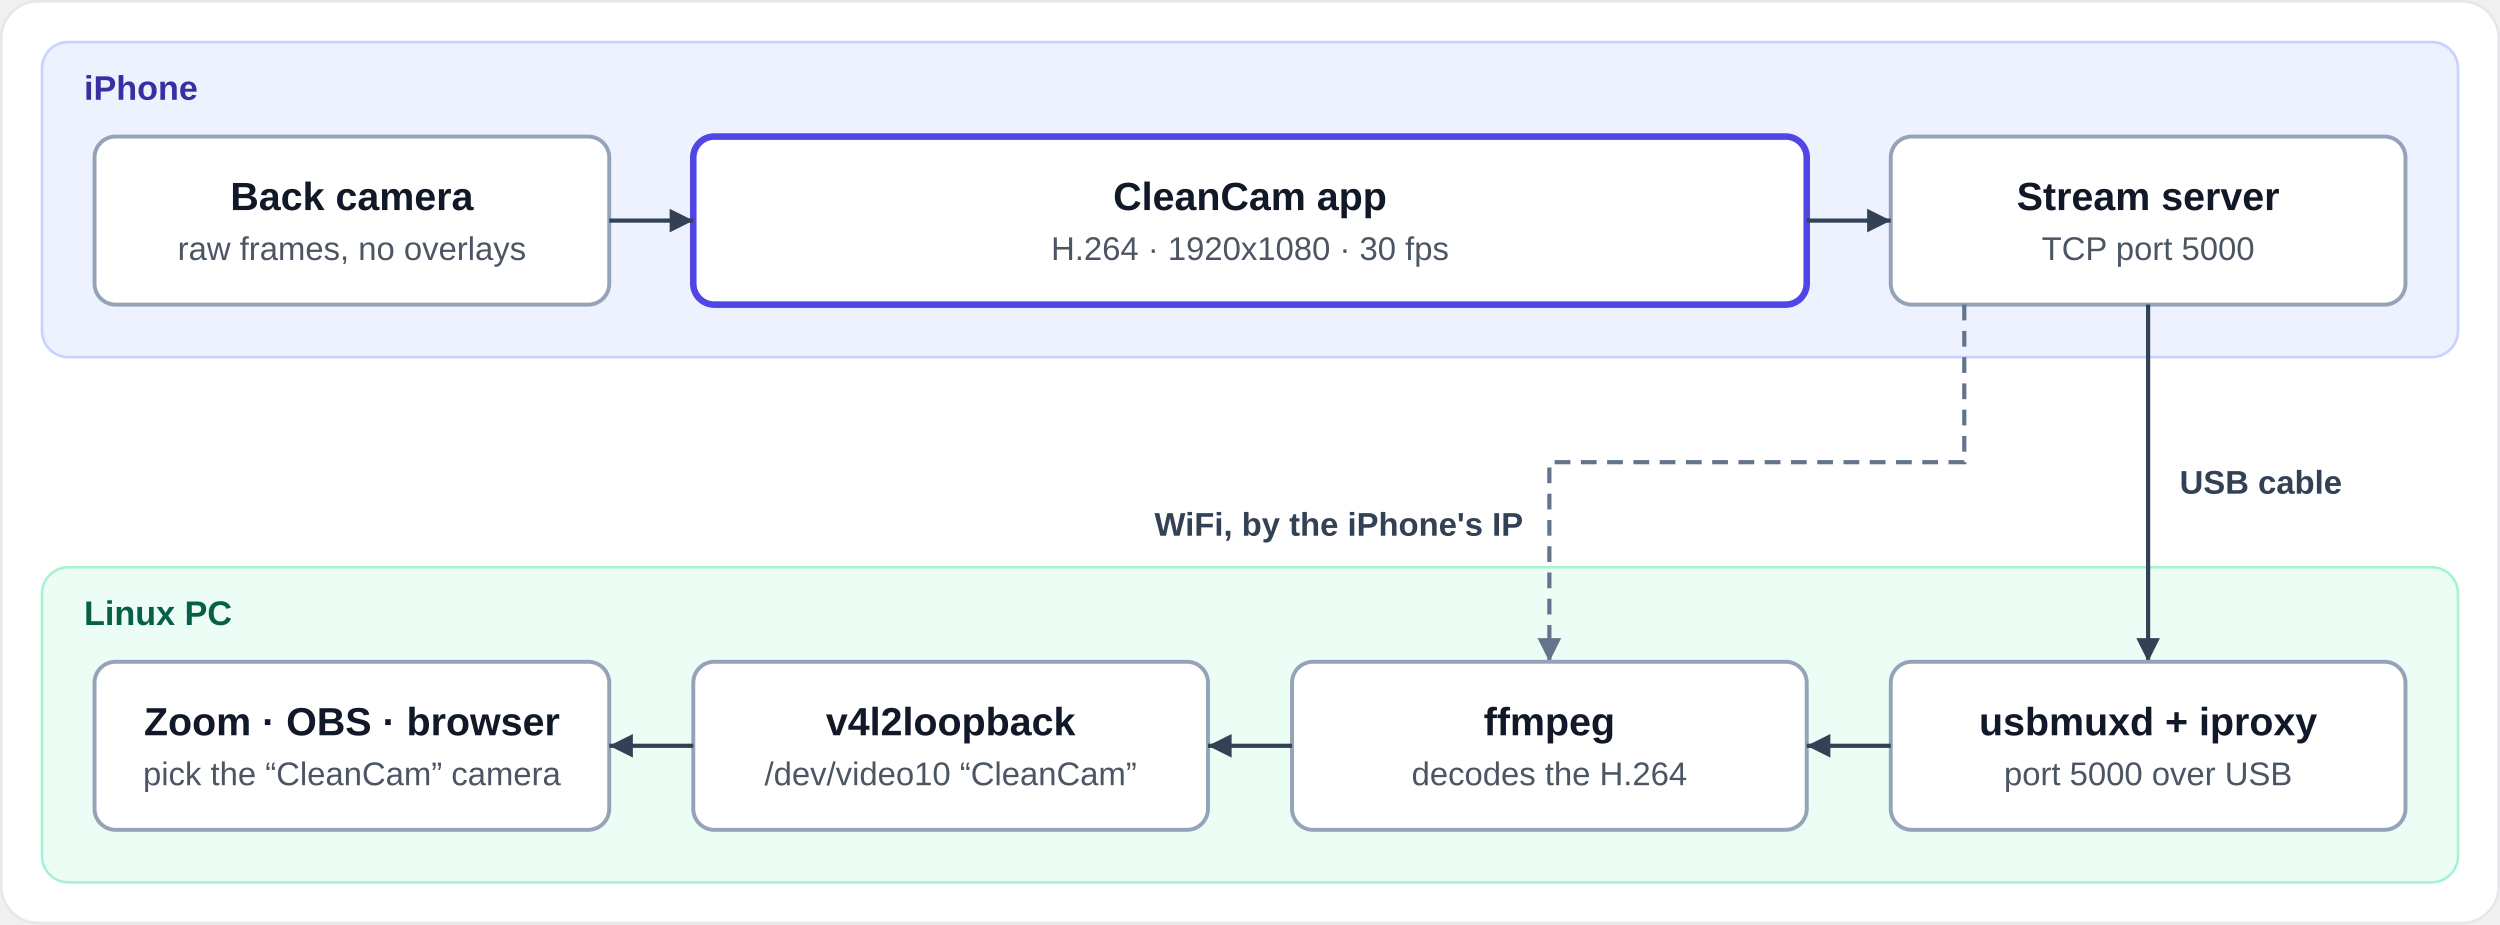
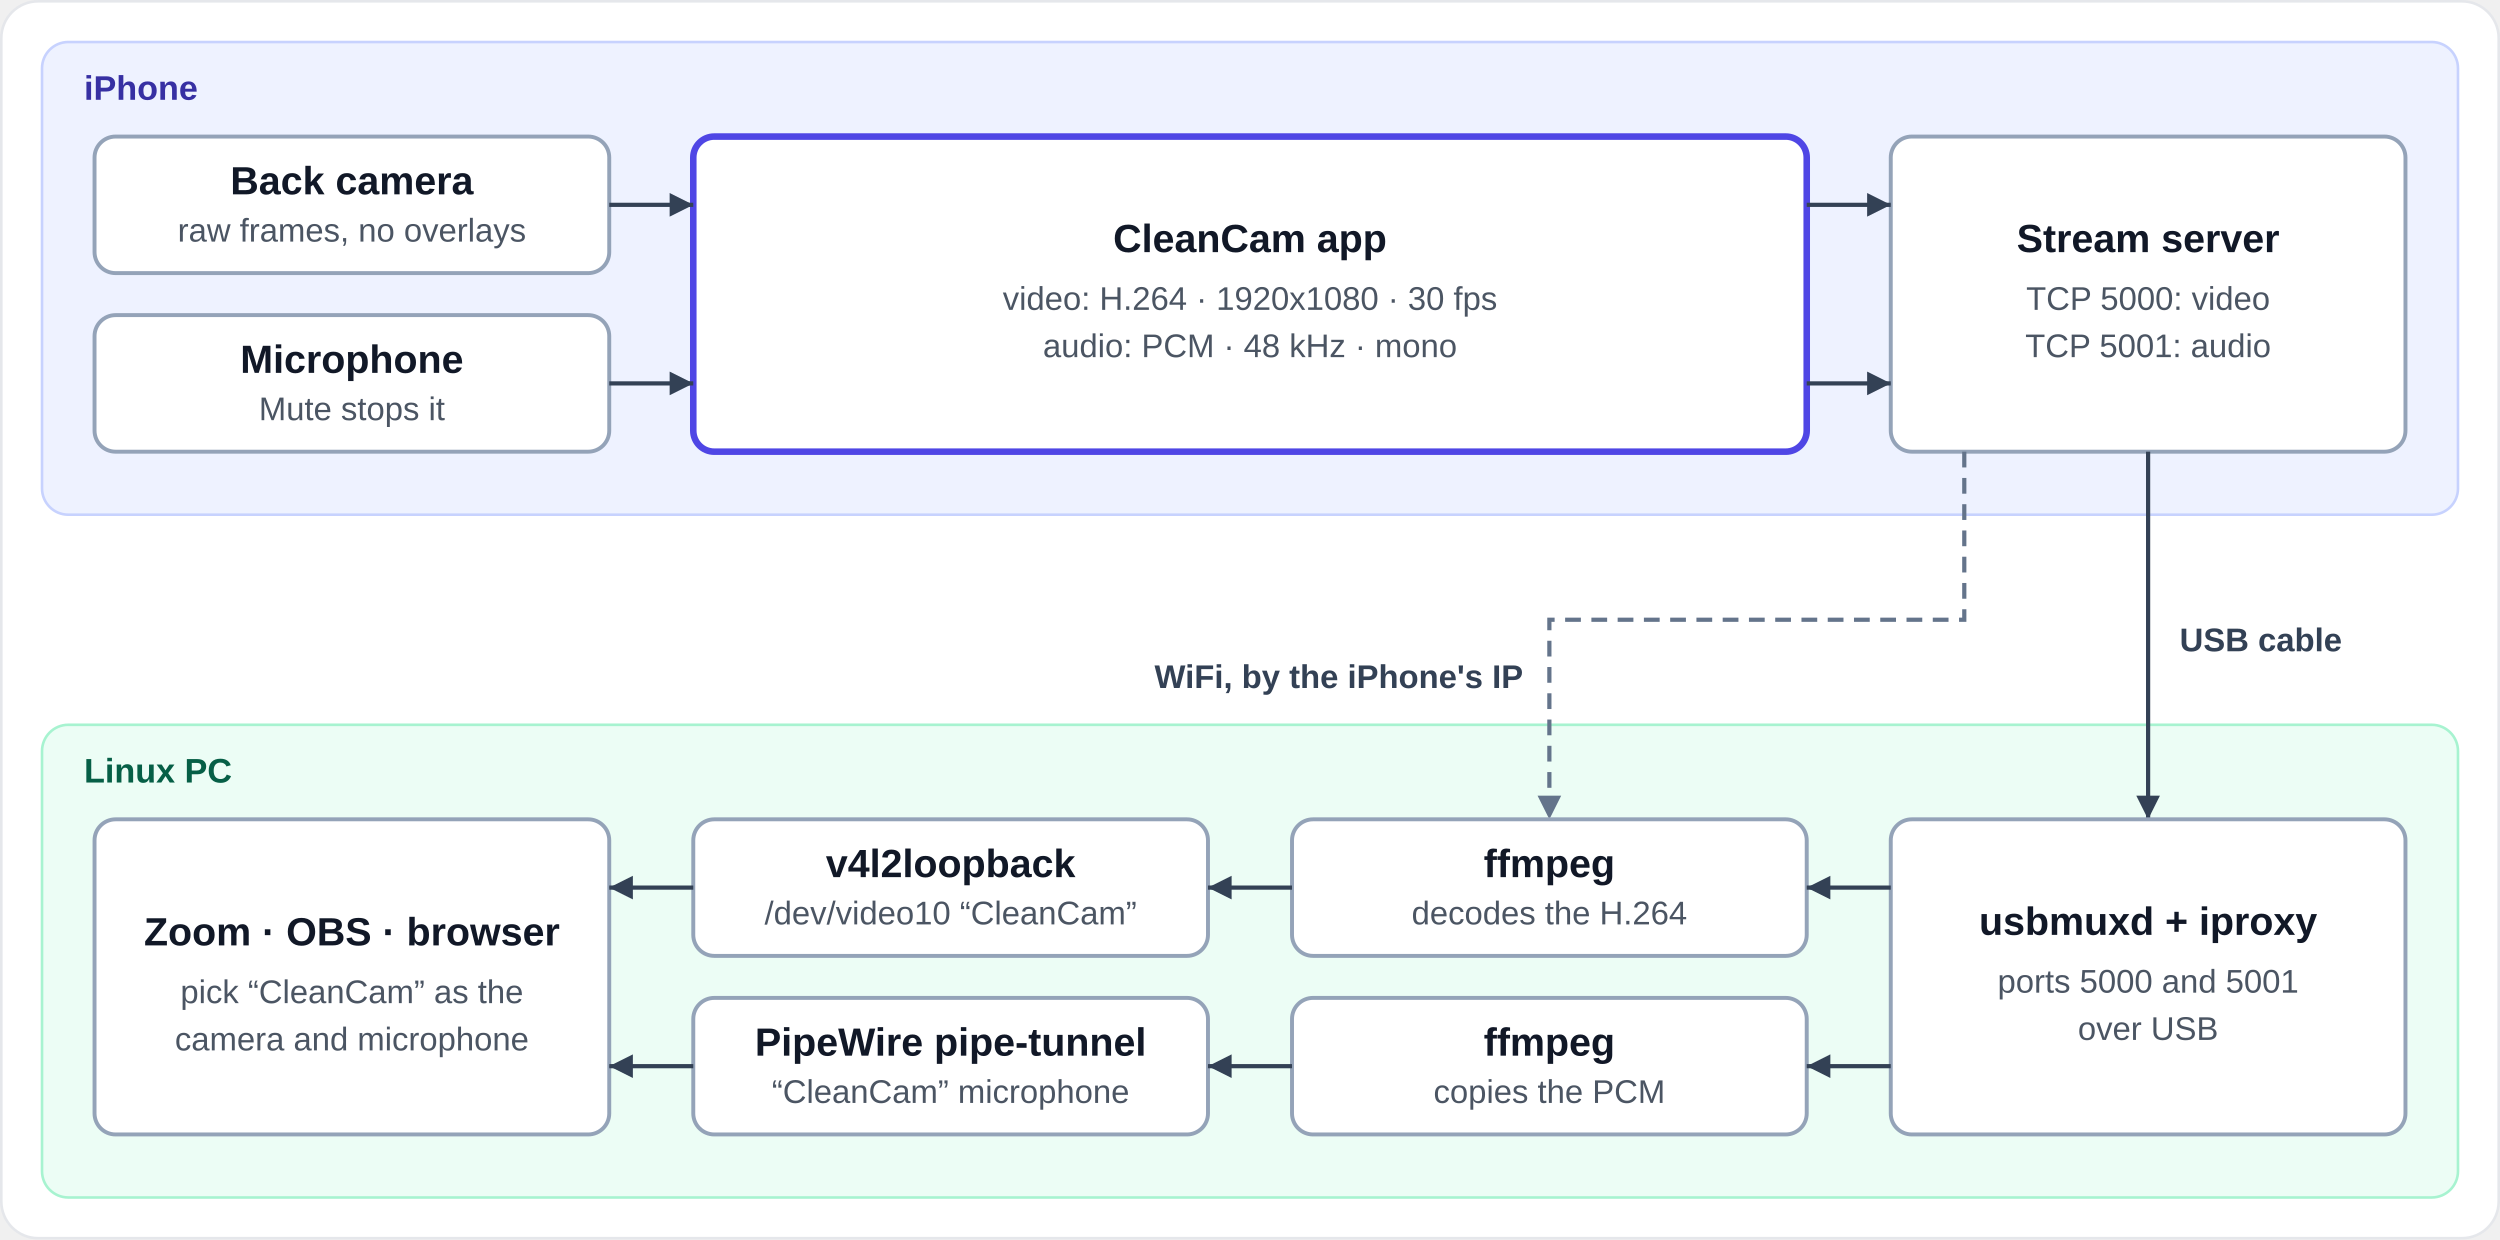
- <svg xmlns="http://www.w3.org/2000/svg" width="952" height="352" viewBox="0 0 952 352">
+ <svg xmlns="http://www.w3.org/2000/svg" width="952" height="472" viewBox="0 0 952 472">
  <style>
    text { font-family: 'Liberation Sans', Arial, Helvetica, sans-serif; }
    .bg { fill: #ffffff; stroke: #e5e7eb; }
    .lane-phone { fill: #eef2ff; stroke: #c7d2fe; }
    .lane-pc { fill: #ecfdf5; stroke: #a7f3d0; }
    .lane-label { font-size: 13px; font-weight: 700; }
    .phone { fill: #3730a3; }
    .pc { fill: #065f46; }
    .box { fill: #ffffff; stroke: #94a3b8; stroke-width: 1.5; }
    .key { stroke: #4f46e5; stroke-width: 2.5; }
    .title { font-size: 15px; font-weight: 700; fill: #111827; }
    .sub { font-size: 12.5px; fill: #4b5563; }
    .edge { fill: none; stroke: #334155; stroke-width: 1.6; }
    .alt { fill: none; stroke: #64748b; stroke-width: 1.6; stroke-dasharray: 6 4; }
    .label { font-size: 12.5px; font-weight: 700; fill: #334155; }
  </style>
  <defs>
    <marker id="arrow" viewBox="0 0 10 10" refX="10" refY="5" markerWidth="9" markerHeight="9" markerUnits="userSpaceOnUse" orient="auto">
      <path d="M0,0 L10,5 L0,10 z" fill="#334155" />
    </marker>
    <marker id="arrow-alt" viewBox="0 0 10 10" refX="10" refY="5" markerWidth="9" markerHeight="9" markerUnits="userSpaceOnUse" orient="auto">
      <path d="M0,0 L10,5 L0,10 z" fill="#64748b" />
    </marker>
  </defs>
-   <rect class="bg" x="0.5" y="0.5" width="951" height="351" rx="14" />
-   <rect class="lane-phone" x="16" y="16" width="920" height="120" rx="10" />
+   <rect class="bg" x="0.5" y="0.5" width="951" height="471" rx="14" />
+   <rect class="lane-phone" x="16" y="16" width="920" height="180" rx="10" />
  <text class="lane-label phone" x="32" y="38">iPhone</text>
-   <rect class="lane-pc" x="16" y="216" width="920" height="120" rx="10" />
-   <text class="lane-label pc" x="32" y="238">Linux PC</text>
-   <rect class="box" x="36" y="52" width="196" height="64" rx="8" />
-   <text class="title" x="134" y="80" text-anchor="middle">Back camera</text>
-   <text class="sub" x="134" y="99" text-anchor="middle">raw frames, no overlays</text>
-   <rect class="box key" x="264" y="52" width="424" height="64" rx="8" />
-   <text class="title" x="476" y="80" text-anchor="middle">CleanCam app</text>
-   <text class="sub" x="476" y="99" text-anchor="middle">H.264 · 1920x1080 · 30 fps</text>
-   <rect class="box" x="720" y="52" width="196" height="64" rx="8" />
-   <text class="title" x="818" y="80" text-anchor="middle">Stream server</text>
-   <text class="sub" x="818" y="99" text-anchor="middle">TCP port 5000</text>
-   <path class="edge" d="M232,84 H264" marker-end="url(#arrow)" />
-   <path class="edge" d="M688,84 H720" marker-end="url(#arrow)" />
-   <path class="edge" d="M818,116 V252" marker-end="url(#arrow)" />
-   <text class="label" x="830" y="188">USB cable</text>
-   <path class="alt" d="M748,116 V176 H590 V252" marker-end="url(#arrow-alt)" />
-   <text class="label" x="580" y="204" text-anchor="end">WiFi, by the iPhone's IP</text>
-   <rect class="box" x="720" y="252" width="196" height="64" rx="8" />
-   <text class="title" x="818" y="280" text-anchor="middle">usbmuxd + iproxy</text>
-   <text class="sub" x="818" y="299" text-anchor="middle">port 5000 over USB</text>
-   <rect class="box" x="492" y="252" width="196" height="64" rx="8" />
-   <text class="title" x="590" y="280" text-anchor="middle">ffmpeg</text>
-   <text class="sub" x="590" y="299" text-anchor="middle">decodes the H.264</text>
-   <rect class="box" x="264" y="252" width="196" height="64" rx="8" />
-   <text class="title" x="362" y="280" text-anchor="middle">v4l2loopback</text>
-   <text class="sub" x="362" y="299" text-anchor="middle">/dev/video10 “CleanCam”</text>
-   <rect class="box" x="36" y="252" width="196" height="64" rx="8" />
-   <text class="title" x="134" y="280" text-anchor="middle">Zoom · OBS · browser</text>
-   <text class="sub" x="134" y="299" text-anchor="middle">pick the “CleanCam” camera</text>
-   <path class="edge" d="M720,284 H688" marker-end="url(#arrow)" />
-   <path class="edge" d="M492,284 H460" marker-end="url(#arrow)" />
-   <path class="edge" d="M264,284 H232" marker-end="url(#arrow)" />
+   <rect class="lane-pc" x="16" y="276" width="920" height="180" rx="10" />
+   <text class="lane-label pc" x="32" y="298">Linux PC</text>
+   <rect class="box" x="36" y="52" width="196" height="52" rx="8" />
+   <text class="title" x="134" y="74" text-anchor="middle">Back camera</text>
+   <text class="sub" x="134" y="92" text-anchor="middle">raw frames, no overlays</text>
+   <rect class="box" x="36" y="120" width="196" height="52" rx="8" />
+   <text class="title" x="134" y="142" text-anchor="middle">Microphone</text>
+   <text class="sub" x="134" y="160" text-anchor="middle">Mute stops it</text>
+   <rect class="box key" x="264" y="52" width="424" height="120" rx="8" />
+   <text class="title" x="476" y="96" text-anchor="middle">CleanCam app</text>
+   <text class="sub" x="476" y="118" text-anchor="middle">video: H.264 · 1920x1080 · 30 fps</text>
+   <text class="sub" x="476" y="136" text-anchor="middle">audio: PCM · 48 kHz · mono</text>
+   <rect class="box" x="720" y="52" width="196" height="120" rx="8" />
+   <text class="title" x="818" y="96" text-anchor="middle">Stream server</text>
+   <text class="sub" x="818" y="118" text-anchor="middle">TCP 5000: video</text>
+   <text class="sub" x="818" y="136" text-anchor="middle">TCP 5001: audio</text>
+   <path class="edge" d="M232,78 H264" marker-end="url(#arrow)" />
+   <path class="edge" d="M232,146 H264" marker-end="url(#arrow)" />
+   <path class="edge" d="M688,78 H720" marker-end="url(#arrow)" />
+   <path class="edge" d="M688,146 H720" marker-end="url(#arrow)" />
+   <path class="edge" d="M818,172 V312" marker-end="url(#arrow)" />
+   <text class="label" x="830" y="248">USB cable</text>
+   <path class="alt" d="M748,172 V236 H590 V312" marker-end="url(#arrow-alt)" />
+   <text class="label" x="580" y="262" text-anchor="end">WiFi, by the iPhone's IP</text>
+   <rect class="box" x="720" y="312" width="196" height="120" rx="8" />
+   <text class="title" x="818" y="356" text-anchor="middle">usbmuxd + iproxy</text>
+   <text class="sub" x="818" y="378" text-anchor="middle">ports 5000 and 5001</text>
+   <text class="sub" x="818" y="396" text-anchor="middle">over USB</text>
+   <rect class="box" x="492" y="312" width="196" height="52" rx="8" />
+   <text class="title" x="590" y="334" text-anchor="middle">ffmpeg</text>
+   <text class="sub" x="590" y="352" text-anchor="middle">decodes the H.264</text>
+   <rect class="box" x="492" y="380" width="196" height="52" rx="8" />
+   <text class="title" x="590" y="402" text-anchor="middle">ffmpeg</text>
+   <text class="sub" x="590" y="420" text-anchor="middle">copies the PCM</text>
+   <rect class="box" x="264" y="312" width="196" height="52" rx="8" />
+   <text class="title" x="362" y="334" text-anchor="middle">v4l2loopback</text>
+   <text class="sub" x="362" y="352" text-anchor="middle">/dev/video10 “CleanCam”</text>
+   <rect class="box" x="264" y="380" width="196" height="52" rx="8" />
+   <text class="title" x="362" y="402" text-anchor="middle">PipeWire pipe-tunnel</text>
+   <text class="sub" x="362" y="420" text-anchor="middle">“CleanCam” microphone</text>
+   <rect class="box" x="36" y="312" width="196" height="120" rx="8" />
+   <text class="title" x="134" y="360" text-anchor="middle">Zoom · OBS · browser</text>
+   <text class="sub" x="134" y="382" text-anchor="middle">pick “CleanCam” as the</text>
+   <text class="sub" x="134" y="400" text-anchor="middle">camera and microphone</text>
+   <path class="edge" d="M720,338 H688" marker-end="url(#arrow)" />
+   <path class="edge" d="M720,406 H688" marker-end="url(#arrow)" />
+   <path class="edge" d="M492,338 H460" marker-end="url(#arrow)" />
+   <path class="edge" d="M492,406 H460" marker-end="url(#arrow)" />
+   <path class="edge" d="M264,338 H232" marker-end="url(#arrow)" />
+   <path class="edge" d="M264,406 H232" marker-end="url(#arrow)" />
</svg>
